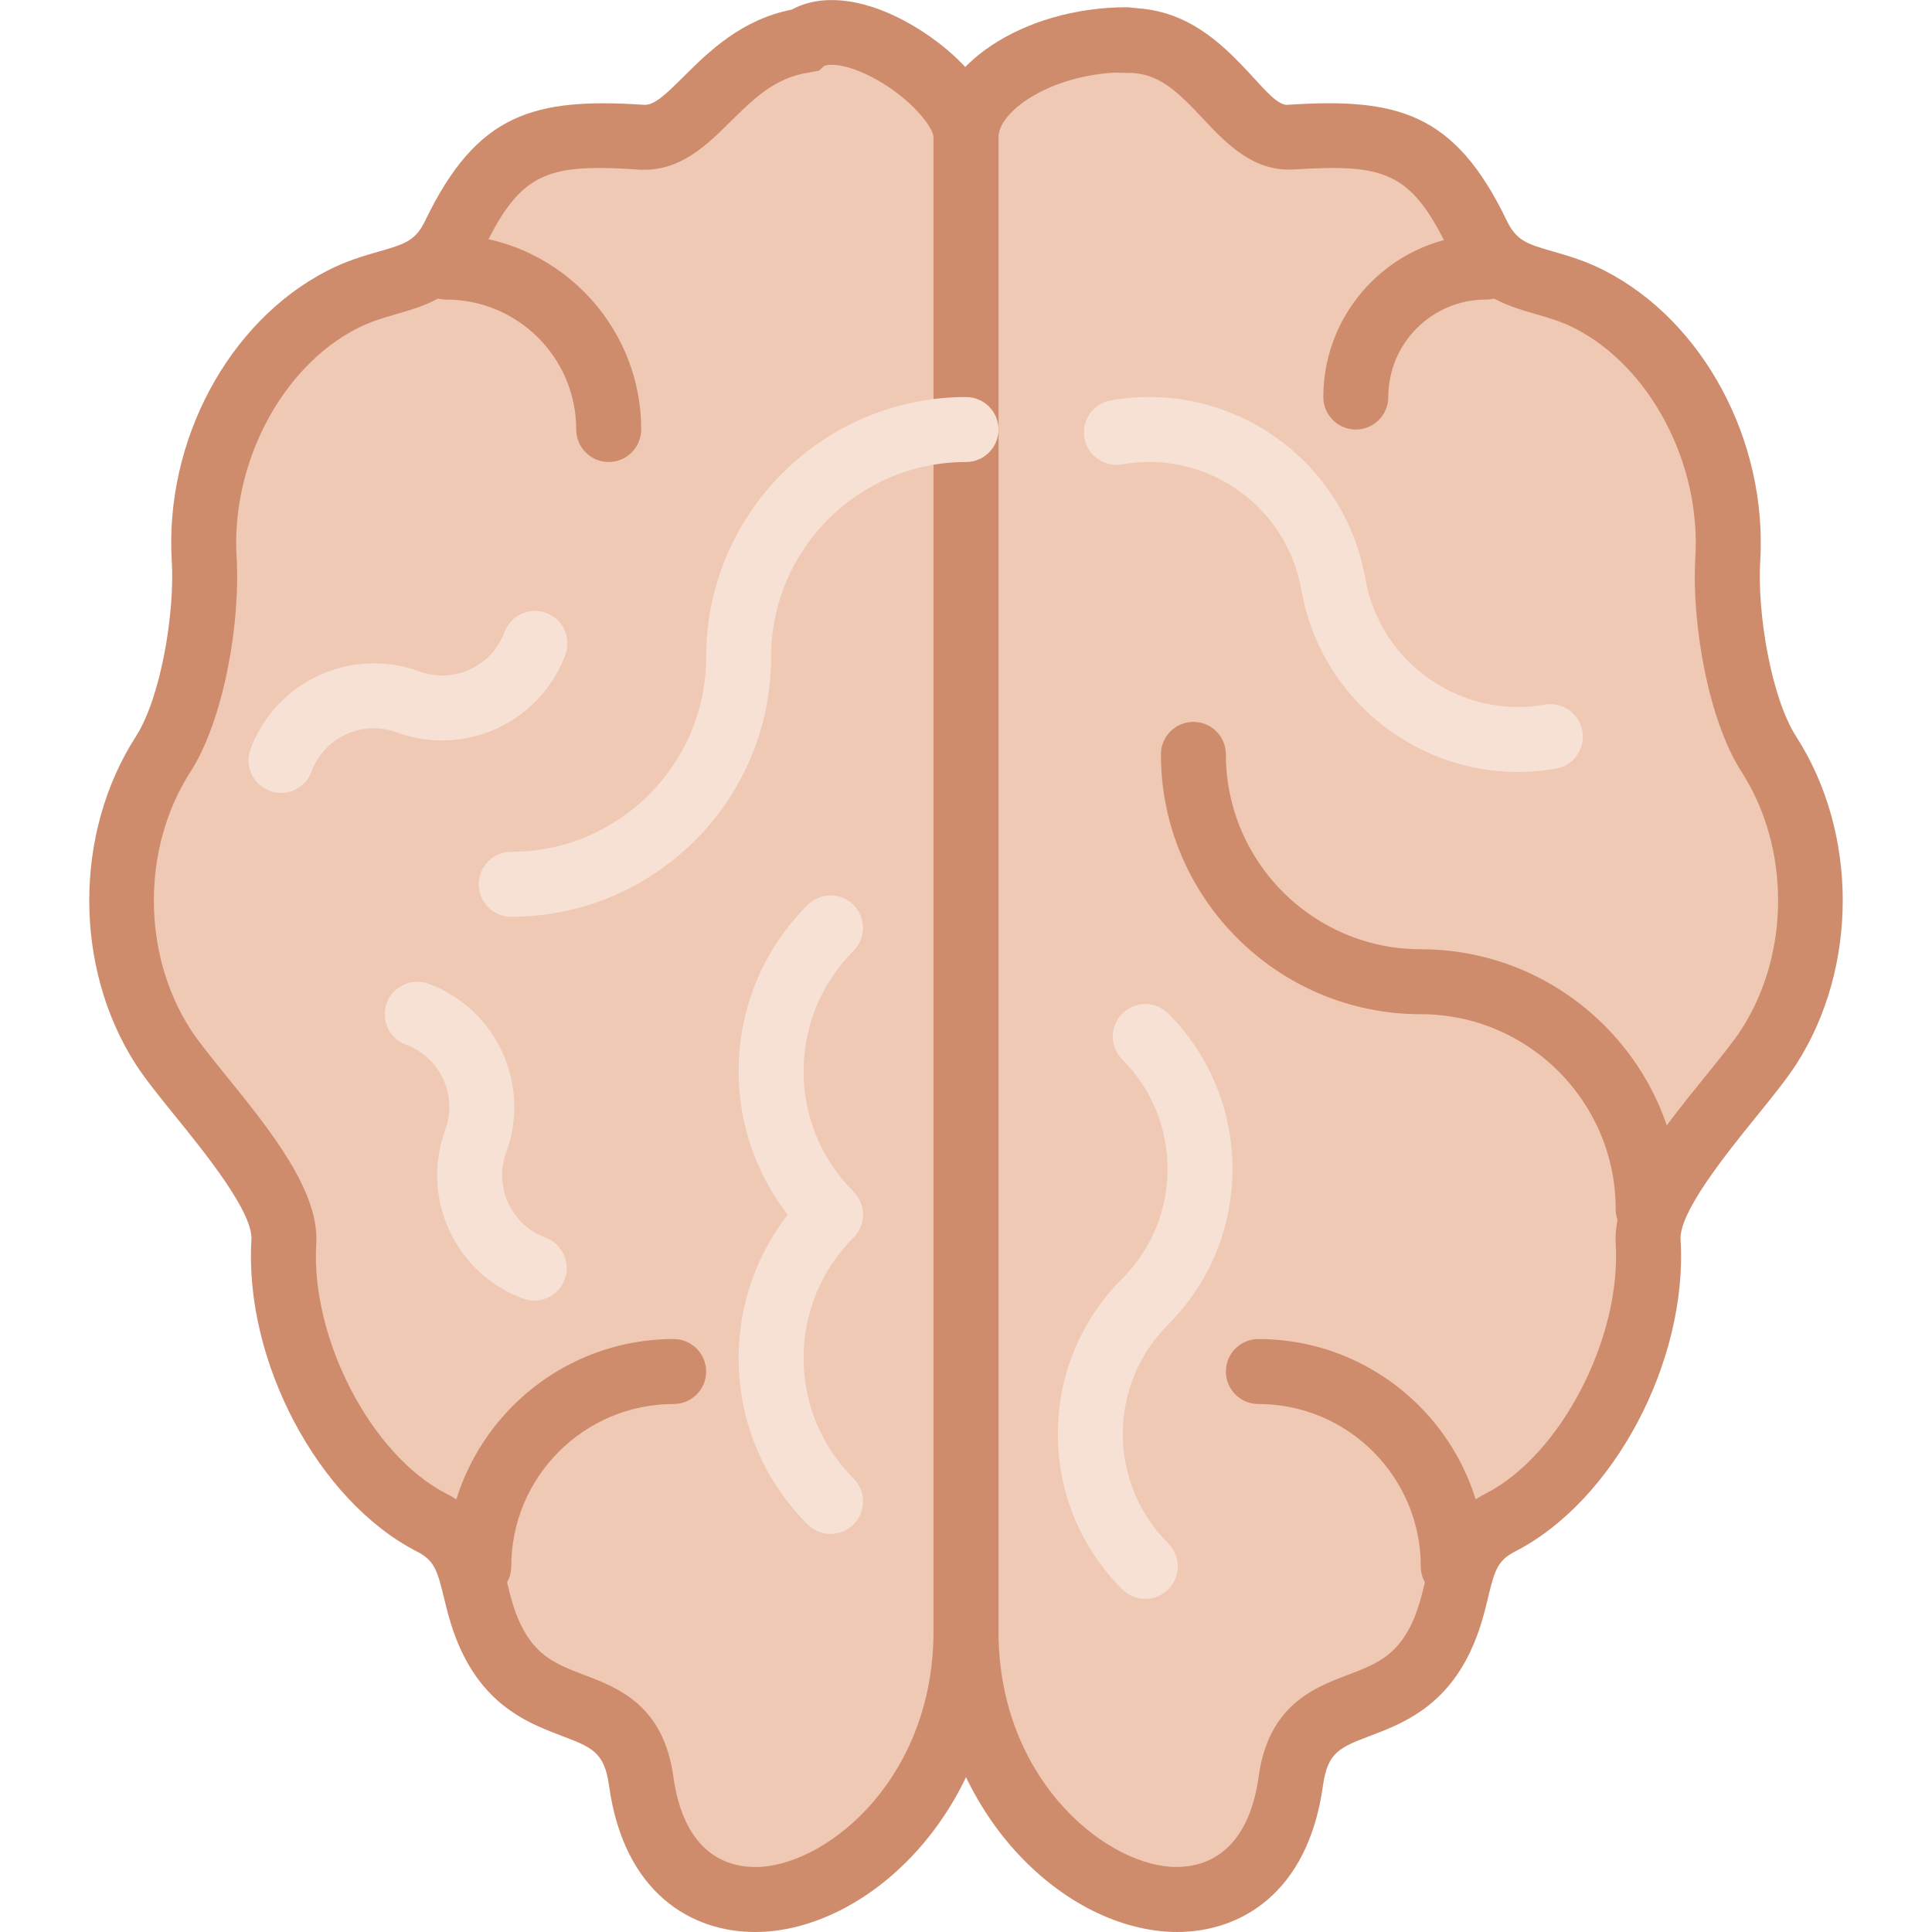
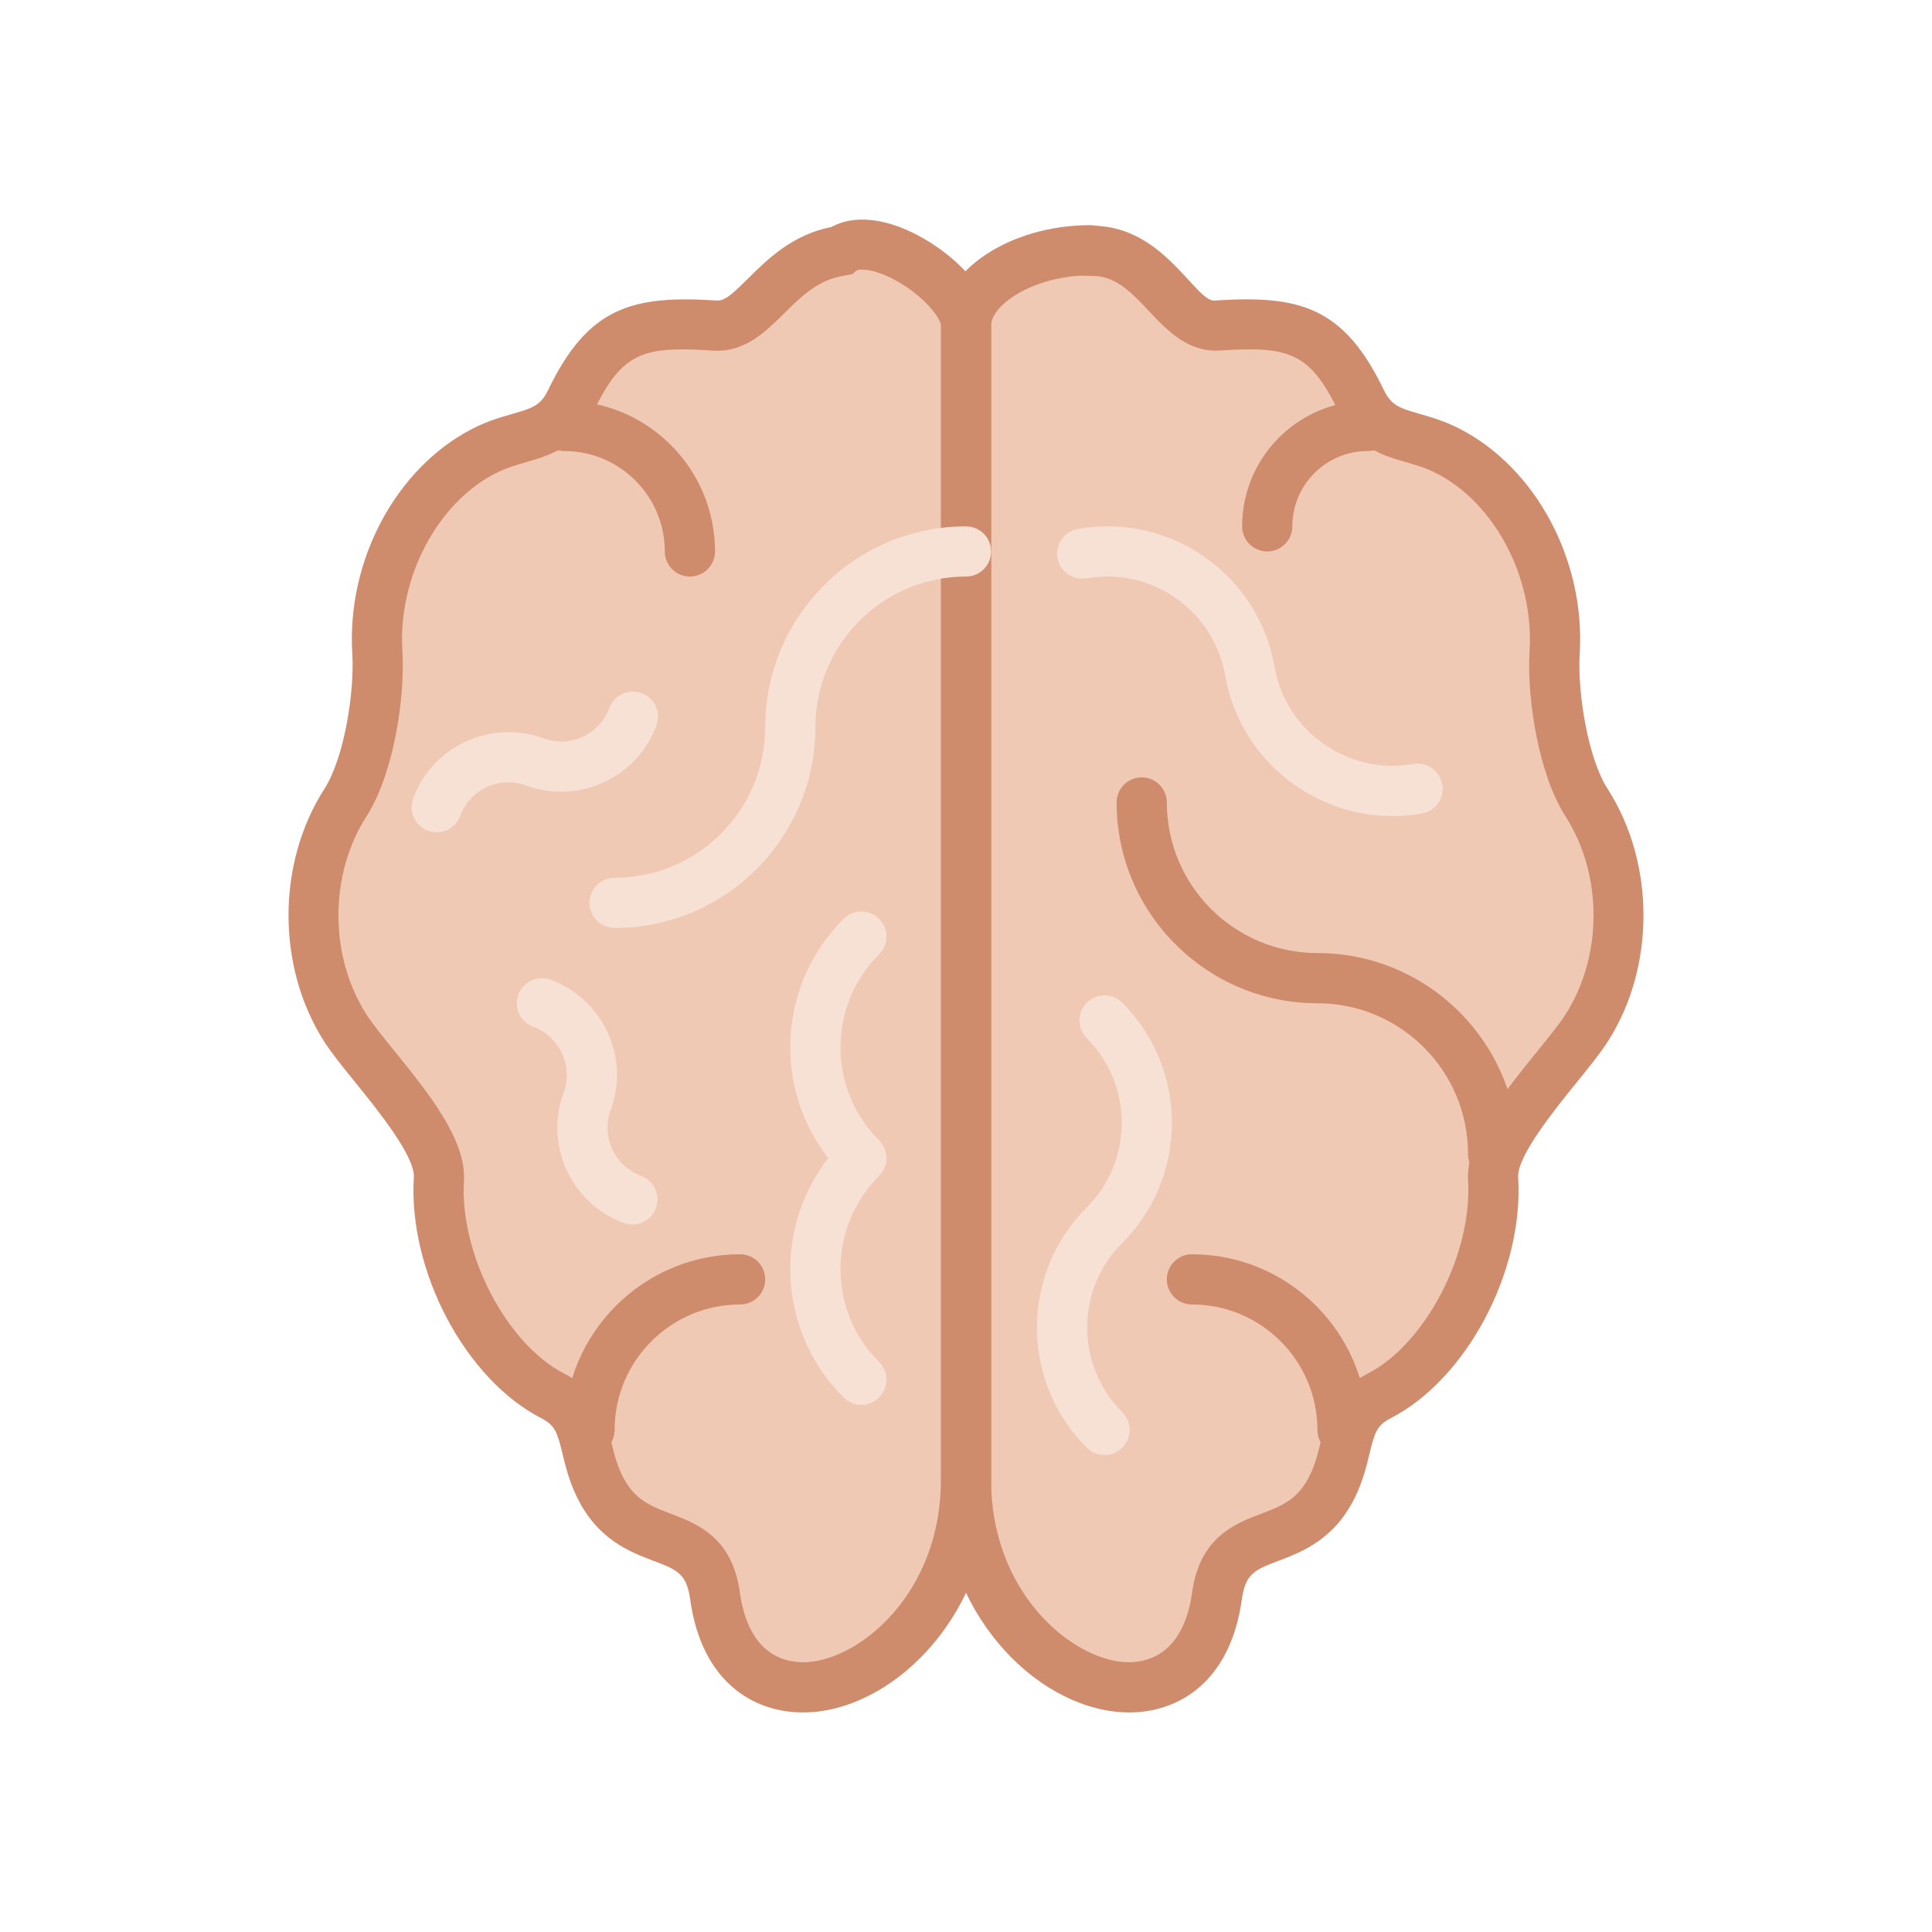
- <svg xmlns="http://www.w3.org/2000/svg" version="1.1" id="Capa_1" x="0px" y="0px" viewBox="0 0 59.477 59.477" style="enable-background:new 0 0 59.477 59.477;" xml:space="preserve">
+ <svg xmlns="http://www.w3.org/2000/svg" version="1.1" id="Capa_1" x="0px" y="0px" width="792px" height="792px" viewBox="-90 0 792 792" enable-background="new -90 0 792 792" xml:space="preserve">
  <g>
    <g>
-       <path style="fill:#EFC9B3;" d="M29.739,50.223c0,7.875,9.048,11.5,10,4.605c0.423-3.061,3.236-1.529,4.611-4.387    c0.745-1.549,0.349-2.804,1.849-3.573c2.766-1.42,4.733-5.461,4.54-8.645c-0.104-1.726,2.792-4.559,3.719-6    c1.708-2.658,1.708-6.342,0-9c-0.926-1.441-1.371-4.274-1.266-6c0.193-3.184-1.481-6.58-4.247-8v0c-1.5-0.77-2.715-0.451-3.46-2    c-1.375-2.857-2.662-3.199-5.745-3c-1.671,0.108-2.417-2.977-5-2.977c-0.014,0-0.02-0.023-0.034-0.023    c-2.675,0-4.966,1.445-4.966,3V50.223z" />
-       <path style="fill:#CF8C6D;" d="M36.239,59.477c-0.11,0-0.219-0.004-0.328-0.011c-3.464-0.238-7.173-4.01-7.173-9.244v-46    c0-2.168,2.732-4,5.966-4l0.505,0.05c1.569,0.181,2.56,1.239,3.301,2.032c0.431,0.46,0.849,0.979,1.163,0.92    c3.35-0.217,5.115,0.247,6.711,3.564c0.303,0.629,0.634,0.725,1.435,0.956c0.465,0.134,0.993,0.286,1.581,0.588    c3.044,1.563,5.013,5.243,4.789,8.95c-0.096,1.588,0.336,4.195,1.11,5.398c1.907,2.968,1.907,7.114,0,10.082    c-0.295,0.458-0.727,0.991-1.227,1.609c-0.892,1.102-2.386,2.945-2.335,3.789c0.227,3.736-2.053,8.041-5.082,9.596    c-0.545,0.28-0.637,0.563-0.843,1.42c-0.114,0.474-0.256,1.063-0.561,1.697c-0.823,1.711-2.114,2.201-3.057,2.561    c-0.936,0.355-1.323,0.503-1.465,1.529C40.268,58.304,38.166,59.477,36.239,59.477z M34.27,2.237    c-2.073,0.137-3.531,1.231-3.531,1.985v46c0,4.433,3.14,7.1,5.31,7.249c1.466,0.073,2.438-0.886,2.699-2.78    c0.304-2.2,1.709-2.735,2.735-3.125c0.831-0.316,1.488-0.566,1.965-1.559c0.212-0.441,0.317-0.878,0.419-1.3    c0.228-0.945,0.487-2.018,1.874-2.729c2.307-1.184,4.175-4.78,3.999-7.695c-0.098-1.62,1.429-3.506,2.777-5.17    c0.444-0.548,0.863-1.065,1.098-1.432c1.499-2.331,1.499-5.587,0-7.918c-1.043-1.622-1.543-4.63-1.423-6.602    c0.175-2.893-1.383-5.857-3.706-7.05c-0.415-0.213-0.826-0.331-1.222-0.446c-0.934-0.27-1.992-0.575-2.682-2.01    c-1.155-2.399-1.989-2.612-4.78-2.436c-1.218,0.058-2.039-0.787-2.753-1.55c-0.829-0.887-1.398-1.425-2.311-1.425L34.27,2.237z" />
+       <path fill="#EFC9B3" d="M306.005,606.779c0,81.031,93.102,118.331,102.897,47.384c4.353-31.497,33.297-15.732,47.445-45.141    c7.666-15.938,3.591-28.853,19.025-36.766c28.462-14.611,48.701-56.191,46.716-88.954c-1.07-17.76,28.729-46.91,38.268-61.738    c17.574-27.35,17.574-65.257,0-92.607c-9.528-14.828-14.107-43.978-13.027-61.738c1.986-32.762-15.239-67.706-43.7-82.317l0,0    c-15.435-7.923-27.937-4.641-35.603-20.58c-14.148-29.397-27.391-32.917-59.114-30.869c-17.193,1.111-24.87-30.632-51.448-30.632    c-0.144,0-0.206-0.237-0.35-0.237c-27.525,0-51.099,14.869-51.099,30.869v473.326H306.005z" />
+       <path fill="#CF8C6D" d="M372.888,702c-1.132,0-2.253-0.041-3.375-0.113c-35.644-2.449-73.808-41.262-73.808-95.118V133.443    c0-22.308,28.111-41.159,61.389-41.159l5.196,0.515c16.145,1.862,26.342,12.749,33.966,20.909    c4.435,4.733,8.736,10.074,11.967,9.466c34.471-2.233,52.632,2.542,69.055,36.673c3.117,6.472,6.523,7.46,14.766,9.837    c4.784,1.378,10.218,2.942,16.268,6.05c31.322,16.083,51.582,53.949,49.277,92.092c-0.987,16.34,3.457,43.166,11.422,55.544    c19.622,30.54,19.622,73.201,0,103.741c-3.035,4.712-7.48,10.196-12.626,16.556c-9.178,11.339-24.551,30.303-24.026,38.987    c2.336,38.442-21.124,82.74-52.292,98.74c-5.607,2.881-6.555,5.793-8.674,14.611c-1.173,4.877-2.635,10.938-5.772,17.462    c-8.469,17.605-21.753,22.647-31.456,26.352c-9.631,3.653-13.613,5.176-15.074,15.733C414.346,689.931,392.717,702,372.888,702z     M352.628,113.018c-21.331,1.41-36.333,12.667-36.333,20.425v473.326c0,45.614,32.31,73.058,54.639,74.591    c15.084,0.751,25.086-9.117,27.771-28.605c3.128-22.638,17.585-28.143,28.143-32.155c8.551-3.252,15.311-5.824,20.219-16.042    c2.182-4.538,3.262-9.034,4.312-13.377c2.346-9.724,5.011-20.765,19.283-28.08c23.738-12.183,42.959-49.185,41.148-79.18    c-1.009-16.669,14.704-36.075,28.574-53.197c4.568-5.639,8.88-10.959,11.298-14.734c15.425-23.986,15.425-57.489,0-81.474    c-10.732-16.69-15.877-47.642-14.642-67.933c1.8-29.768-14.231-60.267-38.134-72.542c-4.271-2.191-8.5-3.406-12.574-4.589    c-9.61-2.778-20.497-5.917-27.597-20.683c-11.885-24.685-20.467-26.876-49.185-25.065c-12.533,0.597-20.981-8.098-28.328-15.949    c-8.53-9.127-14.385-14.663-23.779-14.663L352.628,113.018z" />
    </g>
    <g>
-       <path style="fill:#EFC9B3;" d="M29.739,50.223c0,7.875-9.048,11.5-10,4.605c-0.423-3.061-3.236-1.529-4.611-4.387    c-0.745-1.549-0.349-2.804-1.849-3.573c-2.766-1.42-4.733-5.461-4.54-8.645c0.104-1.726-2.792-4.559-3.719-6    c-1.708-2.658-1.708-6.342,0-9c0.926-1.441,1.371-4.274,1.266-6c-0.193-3.184,1.481-6.58,4.247-8v0c1.5-0.77,2.715-0.451,3.46-2    c1.375-2.857,2.662-3.199,5.745-3c1.671,0.108,2.417-2.583,5-2.977c0.013-0.002,0.022-0.015,0.034-0.023    c1.449-0.982,4.966,1.445,4.966,3V50.223z" />
-       <path style="fill:#CF8C6D;" d="M23.238,59.477c-1.927,0-4.029-1.173-4.49-4.513c-0.142-1.026-0.529-1.174-1.465-1.529    c-0.942-0.358-2.233-0.85-3.056-2.561c-0.305-0.634-0.447-1.224-0.562-1.697c-0.207-0.856-0.298-1.14-0.843-1.42    c-3.028-1.555-5.308-5.859-5.082-9.596c0.051-0.844-1.443-2.688-2.335-3.789c-0.5-0.618-0.932-1.151-1.227-1.609    c-1.907-2.968-1.907-7.114,0-10.082c0.774-1.203,1.206-3.811,1.11-5.398c-0.225-3.707,1.745-7.388,4.789-8.95    c0.587-0.302,1.115-0.454,1.581-0.588c0.801-0.231,1.132-0.327,1.434-0.956c1.597-3.315,3.36-3.779,6.711-3.564    c0.333,0.04,0.698-0.327,1.281-0.904c0.738-0.73,1.736-1.719,3.294-2.026c0.887-0.486,2.125-0.365,3.447,0.336    c1.451,0.77,2.915,2.179,2.915,3.593v46c0,5.234-3.709,9.006-7.173,9.244C23.457,59.473,23.348,59.477,23.238,59.477z     M18.441,5.172c-1.842,0-2.583,0.481-3.547,2.484c-0.689,1.435-1.748,1.74-2.682,2.01c-0.396,0.115-0.807,0.233-1.222,0.446    c-2.322,1.192-3.881,4.157-3.706,7.05c0.12,1.972-0.38,4.979-1.423,6.602c-1.499,2.331-1.499,5.587,0,7.918    c0.235,0.366,0.654,0.884,1.098,1.432c1.348,1.664,2.875,3.55,2.777,5.17c-0.176,2.915,1.692,6.512,3.999,7.695    c1.387,0.712,1.646,1.784,1.874,2.729c0.102,0.422,0.207,0.858,0.42,1.3c0.477,0.992,1.134,1.242,1.965,1.559    c1.026,0.39,2.432,0.925,2.735,3.125c0.261,1.895,1.222,2.856,2.699,2.78c2.17-0.149,5.31-2.816,5.31-7.249v-46    c0-0.298-0.703-1.217-1.852-1.826c-0.787-0.417-1.325-0.448-1.517-0.365l-0.156,0.144l-0.329,0.061    c-1.032,0.157-1.694,0.813-2.395,1.506c-0.738,0.731-1.574,1.557-2.817,1.479C19.213,5.19,18.805,5.172,18.441,5.172z" />
+       <path fill="#EFC9B3" d="M306.005,606.779c0,81.031-93.101,118.331-102.896,47.384c-4.353-31.497-33.298-15.732-47.446-45.141    c-7.666-15.938-3.591-28.853-19.026-36.766c-28.461-14.611-48.701-56.191-46.715-88.954c1.07-17.76-28.729-46.91-38.267-61.738    c-17.575-27.35-17.575-65.257,0-92.607c9.528-14.828,14.107-43.978,13.027-61.738c-1.986-32.762,15.239-67.706,43.7-82.317l0,0    c15.435-7.923,27.937-4.641,35.603-20.58c14.148-29.397,27.391-32.917,59.114-30.869c17.194,1.111,24.87-26.578,51.448-30.632    c0.134-0.021,0.227-0.154,0.35-0.237c14.91-10.104,51.099,14.869,51.099,30.869v473.326H306.005z" />
+       <path fill="#CF8C6D" d="M239.112,702c-19.828,0-41.457-12.069-46.201-46.438c-1.461-10.557-5.443-12.08-15.074-15.732    c-9.693-3.684-22.977-8.746-31.445-26.353c-3.139-6.523-4.6-12.595-5.783-17.461c-2.13-8.809-3.066-11.73-8.674-14.611    c-31.157-16.001-54.618-60.288-52.292-98.74c0.525-8.685-14.848-27.659-24.026-38.987c-5.145-6.359-9.59-11.844-12.625-16.557    c-19.623-30.54-19.623-73.201,0-103.741c7.964-12.378,12.41-39.214,11.422-55.543c-2.315-38.144,17.955-76.021,49.277-92.093    c6.04-3.107,11.473-4.672,16.268-6.05c8.242-2.377,11.648-3.365,14.756-9.837c16.433-34.11,34.573-38.885,69.054-36.673    c3.427,0.412,7.183-3.365,13.181-9.302c7.594-7.511,17.863-17.688,33.895-20.847c9.127-5.001,21.865-3.756,35.468,3.457    c14.931,7.923,29.994,22.421,29.994,36.971v473.325c0,53.856-38.164,92.67-73.808,95.118C241.365,701.959,240.244,702,239.112,702    z M189.752,143.218c-18.954,0-26.579,4.949-36.498,25.56c-7.09,14.766-17.987,17.904-27.597,20.682    c-4.075,1.184-8.304,2.397-12.574,4.589c-23.893,12.265-39.934,42.774-38.133,72.542c1.235,20.291-3.91,51.232-14.642,67.933    c-15.424,23.985-15.424,57.488,0,81.474c2.418,3.766,6.729,9.096,11.298,14.734c13.871,17.122,29.583,36.529,28.575,53.198    c-1.811,29.994,17.41,67.007,41.148,79.179c14.271,7.326,16.937,18.357,19.283,28.081c1.049,4.342,2.13,8.828,4.322,13.376    c4.908,10.208,11.668,12.78,20.219,16.042c10.557,4.013,25.024,9.519,28.142,32.155c2.686,19.499,12.574,29.388,27.772,28.605    c22.329-1.533,54.638-28.976,54.638-74.59V133.453c0-3.066-7.233-12.522-19.057-18.789c-8.098-4.291-13.634-4.609-15.609-3.755    l-1.605,1.481l-3.385,0.628c-10.619,1.615-17.431,8.365-24.644,15.496c-7.594,7.522-16.196,16.021-28.986,15.218    C197.696,143.403,193.498,143.218,189.752,143.218z" />
    </g>
-     <path style="fill:#CF8C6D;" d="M44.739,49.223c-0.552,0-1-0.447-1-1c0-2.757-2.243-5-5-5c-0.552,0-1-0.447-1-1s0.448-1,1-1   c3.86,0,7,3.141,7,7C45.739,48.775,45.291,49.223,44.739,49.223z" />
-     <path style="fill:#CF8C6D;" d="M14.739,49.223c-0.552,0-1-0.447-1-1c0-3.859,3.14-7,7-7c0.552,0,1,0.447,1,1s-0.448,1-1,1   c-2.757,0-5,2.243-5,5C15.739,48.775,15.291,49.223,14.739,49.223z" />
-     <path style="fill:#CF8C6D;" d="M41.739,13.223c-0.552,0-1-0.447-1-1c0-2.757,2.243-5,5-5c0.552,0,1,0.447,1,1s-0.448,1-1,1   c-1.654,0-3,1.346-3,3C42.739,12.775,42.291,13.223,41.739,13.223z" />
-     <path style="fill:#CF8C6D;" d="M18.739,14.223c-0.552,0-1-0.447-1-1c0-2.206-1.794-4-4-4c-0.552,0-1-0.447-1-1s0.448-1,1-1   c3.309,0,6,2.691,6,6C19.739,13.775,19.291,14.223,18.739,14.223z" />
-     <path style="fill:#CF8C6D;" d="M50.739,38.223c-0.552,0-1-0.447-1-1c0-3.309-2.691-6-6-6c-4.411,0-8-3.589-8-8c0-0.553,0.448-1,1-1   s1,0.447,1,1c0,3.309,2.691,6,6,6c4.411,0,8,3.589,8,8C51.739,37.775,51.291,38.223,50.739,38.223z" />
+     <path fill="#CF8C6D" d="M460.351,596.489c-5.68,0-10.29-4.6-10.29-10.289c0-28.369-23.079-51.449-51.448-51.449   c-5.68,0-10.29-4.599-10.29-10.289s4.61-10.29,10.29-10.29c39.718,0,72.028,32.32,72.028,72.028   C470.641,591.88,466.03,596.489,460.351,596.489z" />
+     <path fill="#CF8C6D" d="M151.66,596.489c-5.68,0-10.29-4.6-10.29-10.289c0-39.708,32.31-72.028,72.028-72.028   c5.68,0,10.29,4.6,10.29,10.29s-4.61,10.289-10.29,10.289c-28.369,0-51.449,23.08-51.449,51.449   C161.949,591.88,157.34,596.489,151.66,596.489z" />
+     <path fill="#CF8C6D" d="M429.481,226.061c-5.68,0-10.29-4.6-10.29-10.29c0-28.369,23.08-51.449,51.449-51.449   c5.68,0,10.289,4.6,10.289,10.29c0,5.69-4.609,10.29-10.289,10.29c-17.02,0-30.869,13.85-30.869,30.869   C439.771,221.451,435.161,226.061,429.481,226.061z" />
+     <path fill="#CF8C6D" d="M192.818,236.35c-5.68,0-10.29-4.599-10.29-10.29c0-22.699-18.459-41.159-41.159-41.159   c-5.68,0-10.29-4.6-10.29-10.29c0-5.69,4.609-10.29,10.29-10.29c34.048,0,61.738,27.69,61.738,61.738   C203.108,231.74,198.499,236.35,192.818,236.35z" />
+     <path fill="#CF8C6D" d="M522.089,483.303c-5.68,0-10.29-4.6-10.29-10.289c0-34.049-27.689-61.738-61.738-61.738   c-45.388,0-82.317-36.93-82.317-82.318c0-5.69,4.61-10.29,10.29-10.29s10.289,4.6,10.289,10.29   c0,34.048,27.69,61.738,61.738,61.738c45.388,0,82.317,36.929,82.317,82.318C532.378,478.693,527.769,483.303,522.089,483.303z" />
    <g>
-       <path style="fill:#F7E1D5;" d="M29.739,12.223c-4.411,0-8,3.589-8,8c0,3.309-2.691,6-6,6c-0.552,0-1,0.447-1,1s0.448,1,1,1    c4.411,0,8-3.589,8-8c0-3.309,2.691-6,6-6c0.552,0,1-0.447,1-1S30.291,12.223,29.739,12.223z" />
-       <path style="fill:#F7E1D5;" d="M26.276,27.859c-0.391-0.391-1.023-0.391-1.414,0c-1.369,1.368-2.123,3.188-2.123,5.121    c0,1.619,0.535,3.153,1.51,4.414c-0.975,1.261-1.51,2.796-1.51,4.414c0,1.934,0.754,3.753,2.123,5.121    c0.195,0.195,0.451,0.293,0.707,0.293s0.512-0.098,0.707-0.293c0.391-0.391,0.391-1.023,0-1.414    c-0.991-0.991-1.537-2.308-1.537-3.707s0.546-2.716,1.537-3.707c0.391-0.391,0.391-1.023,0-1.414    c-0.991-0.991-1.537-2.308-1.537-3.707c0-1.399,0.546-2.716,1.537-3.707C26.666,28.883,26.666,28.25,26.276,27.859z" />
-       <path style="fill:#F7E1D5;" d="M35.964,31.202c-0.391-0.391-1.023-0.391-1.414,0s-0.391,1.023,0,1.414    c1.858,1.859,1.858,4.884,0,6.743c-1.279,1.279-1.984,2.979-1.984,4.785s0.705,3.506,1.984,4.785    c0.195,0.195,0.451,0.293,0.707,0.293s0.512-0.098,0.707-0.293c0.391-0.391,0.391-1.023,0-1.414    c-0.901-0.901-1.398-2.099-1.398-3.371s0.497-2.47,1.398-3.371C38.602,38.135,38.602,33.841,35.964,31.202z" />
-       <path style="fill:#F7E1D5;" d="M47.554,21.692c-2.583,0.453-5.066-1.282-5.521-3.871c-0.313-1.781-1.3-3.334-2.779-4.371    c-1.479-1.037-3.276-1.436-5.057-1.124c-0.544,0.096-0.908,0.614-0.812,1.158s0.613,0.902,1.158,0.813    c1.258-0.226,2.521,0.061,3.563,0.79c1.042,0.731,1.737,1.825,1.958,3.08c0.577,3.281,3.44,5.599,6.664,5.599    c0.387,0,0.779-0.034,1.173-0.103c0.544-0.096,0.908-0.614,0.812-1.158S48.102,21.598,47.554,21.692z" />
-       <path style="fill:#F7E1D5;" d="M13.609,22.796c1.645,0,3.195-1.012,3.797-2.643c0.191-0.519-0.073-1.094-0.591-1.285    c-0.517-0.19-1.094,0.074-1.285,0.592c-0.391,1.058-1.569,1.6-2.624,1.209c-2.09-0.768-4.42,0.303-5.192,2.393    c-0.191,0.519,0.074,1.094,0.592,1.285c0.114,0.042,0.231,0.062,0.346,0.062c0.407,0,0.789-0.25,0.938-0.653    c0.39-1.057,1.564-1.602,2.624-1.209C12.674,22.715,13.145,22.796,13.609,22.796z" />
-       <path style="fill:#F7E1D5;" d="M16.794,38.1c-1.056-0.389-1.599-1.566-1.21-2.622c0,0,0-0.001,0-0.001    c0.772-2.091-0.302-4.42-2.393-5.193c-0.516-0.189-1.094,0.074-1.285,0.592c-0.191,0.519,0.073,1.094,0.591,1.285    c1.057,0.39,1.6,1.567,1.21,2.623c0,0.001,0,0.002,0,0.002c-0.77,2.089,0.303,4.418,2.393,5.191    c0.114,0.042,0.231,0.062,0.347,0.062c0.407,0,0.789-0.25,0.938-0.653C17.577,38.867,17.312,38.293,16.794,38.1z" />
+       <path fill="#F7E1D5" d="M306.005,215.771c-45.388,0-82.317,36.93-82.317,82.317c0,34.049-27.689,61.738-61.738,61.738    c-5.68,0-10.29,4.6-10.29,10.29c0,5.69,4.61,10.29,10.29,10.29c45.388,0,82.318-36.93,82.318-82.317    c0-34.048,27.689-61.738,61.738-61.738c5.681,0,10.29-4.599,10.29-10.29S311.686,215.771,306.005,215.771z" />
+       <path fill="#F7E1D5" d="M270.372,376.661c-4.023-4.023-10.526-4.023-14.55,0c-14.086,14.076-21.845,32.803-21.845,52.694    c0,16.658,5.505,32.443,15.537,45.418c-10.032,12.976-15.537,28.771-15.537,45.419c0,19.9,7.758,38.617,21.845,52.693    c2.006,2.007,4.641,3.015,7.275,3.015s5.268-1.008,7.275-3.015c4.023-4.023,4.023-10.526,0-14.55    c-10.197-10.196-15.815-23.748-15.815-38.144s5.618-27.947,15.815-38.144c4.023-4.023,4.023-10.526,0-14.55    c-10.197-10.197-15.815-23.749-15.815-38.145c0-14.395,5.618-27.946,15.815-38.144    C274.385,387.197,274.385,380.684,270.372,376.661z" />
+       <path fill="#F7E1D5" d="M370.059,411.059c-4.023-4.022-10.526-4.022-14.55,0c-4.023,4.023-4.023,10.526,0,14.55    c19.118,19.129,19.118,50.255,0,69.384c-13.16,13.16-20.415,30.652-20.415,49.236c0,18.583,7.255,36.075,20.415,49.236    c2.007,2.006,4.641,3.015,7.274,3.015c2.635,0,5.269-1.009,7.275-3.015c4.023-4.023,4.023-10.527,0-14.55    c-9.271-9.271-14.385-21.599-14.385-34.687c0-13.089,5.113-25.416,14.385-34.687C397.203,482.397,397.203,438.214,370.059,411.059    z" />
+       <path fill="#F7E1D5" d="M489.316,313.204c-26.579,4.661-52.128-13.191-56.81-39.832c-3.221-18.326-13.377-34.306-28.596-44.976    c-15.218-10.67-33.709-14.776-52.034-11.566c-5.598,0.988-9.344,6.318-8.355,11.916c0.987,5.598,6.308,9.281,11.915,8.366    c12.944-2.326,25.94,0.627,36.662,8.129c10.723,7.521,17.874,18.779,20.147,31.692c5.938,33.761,35.396,57.612,68.57,57.612    c3.982,0,8.016-0.35,12.07-1.06c5.598-0.988,9.343-6.318,8.355-11.916C500.254,315.972,494.955,312.237,489.316,313.204z" />
+       <path fill="#F7E1D5" d="M140.032,324.564c16.927,0,32.876-10.414,39.07-27.196c1.965-5.34-0.751-11.257-6.082-13.222    c-5.32-1.955-11.257,0.761-13.222,6.091c-4.023,10.887-16.145,16.464-27,12.44c-21.505-7.902-45.48,3.118-53.424,24.623    c-1.965,5.34,0.762,11.257,6.092,13.222c1.173,0.432,2.377,0.638,3.56,0.638c4.188,0,8.119-2.572,9.652-6.719    c4.013-10.876,16.093-16.484,27-12.44C130.412,323.73,135.258,324.564,140.032,324.564z" />
+       <path fill="#F7E1D5" d="M172.805,482.037c-10.866-4.003-16.453-16.113-12.451-26.979v-0.011    c7.944-21.516-3.107-45.479-24.623-53.434c-5.31-1.945-11.257,0.761-13.222,6.091c-1.965,5.341,0.751,11.257,6.081,13.223    c10.876,4.013,16.463,16.124,12.451,26.99c0,0.01,0,0.021,0,0.021c-7.923,21.495,3.118,45.46,24.623,53.413    c1.173,0.433,2.377,0.639,3.57,0.639c4.188,0,8.119-2.572,9.652-6.72C180.862,489.93,178.135,484.023,172.805,482.037z" />
    </g>
  </g>
-   <g>
- </g>
-   <g>
- </g>
-   <g>
- </g>
-   <g>
- </g>
-   <g>
- </g>
-   <g>
- </g>
-   <g>
- </g>
-   <g>
- </g>
-   <g>
- </g>
-   <g>
- </g>
-   <g>
- </g>
-   <g>
- </g>
-   <g>
- </g>
-   <g>
- </g>
-   <g>
- </g>
</svg>
